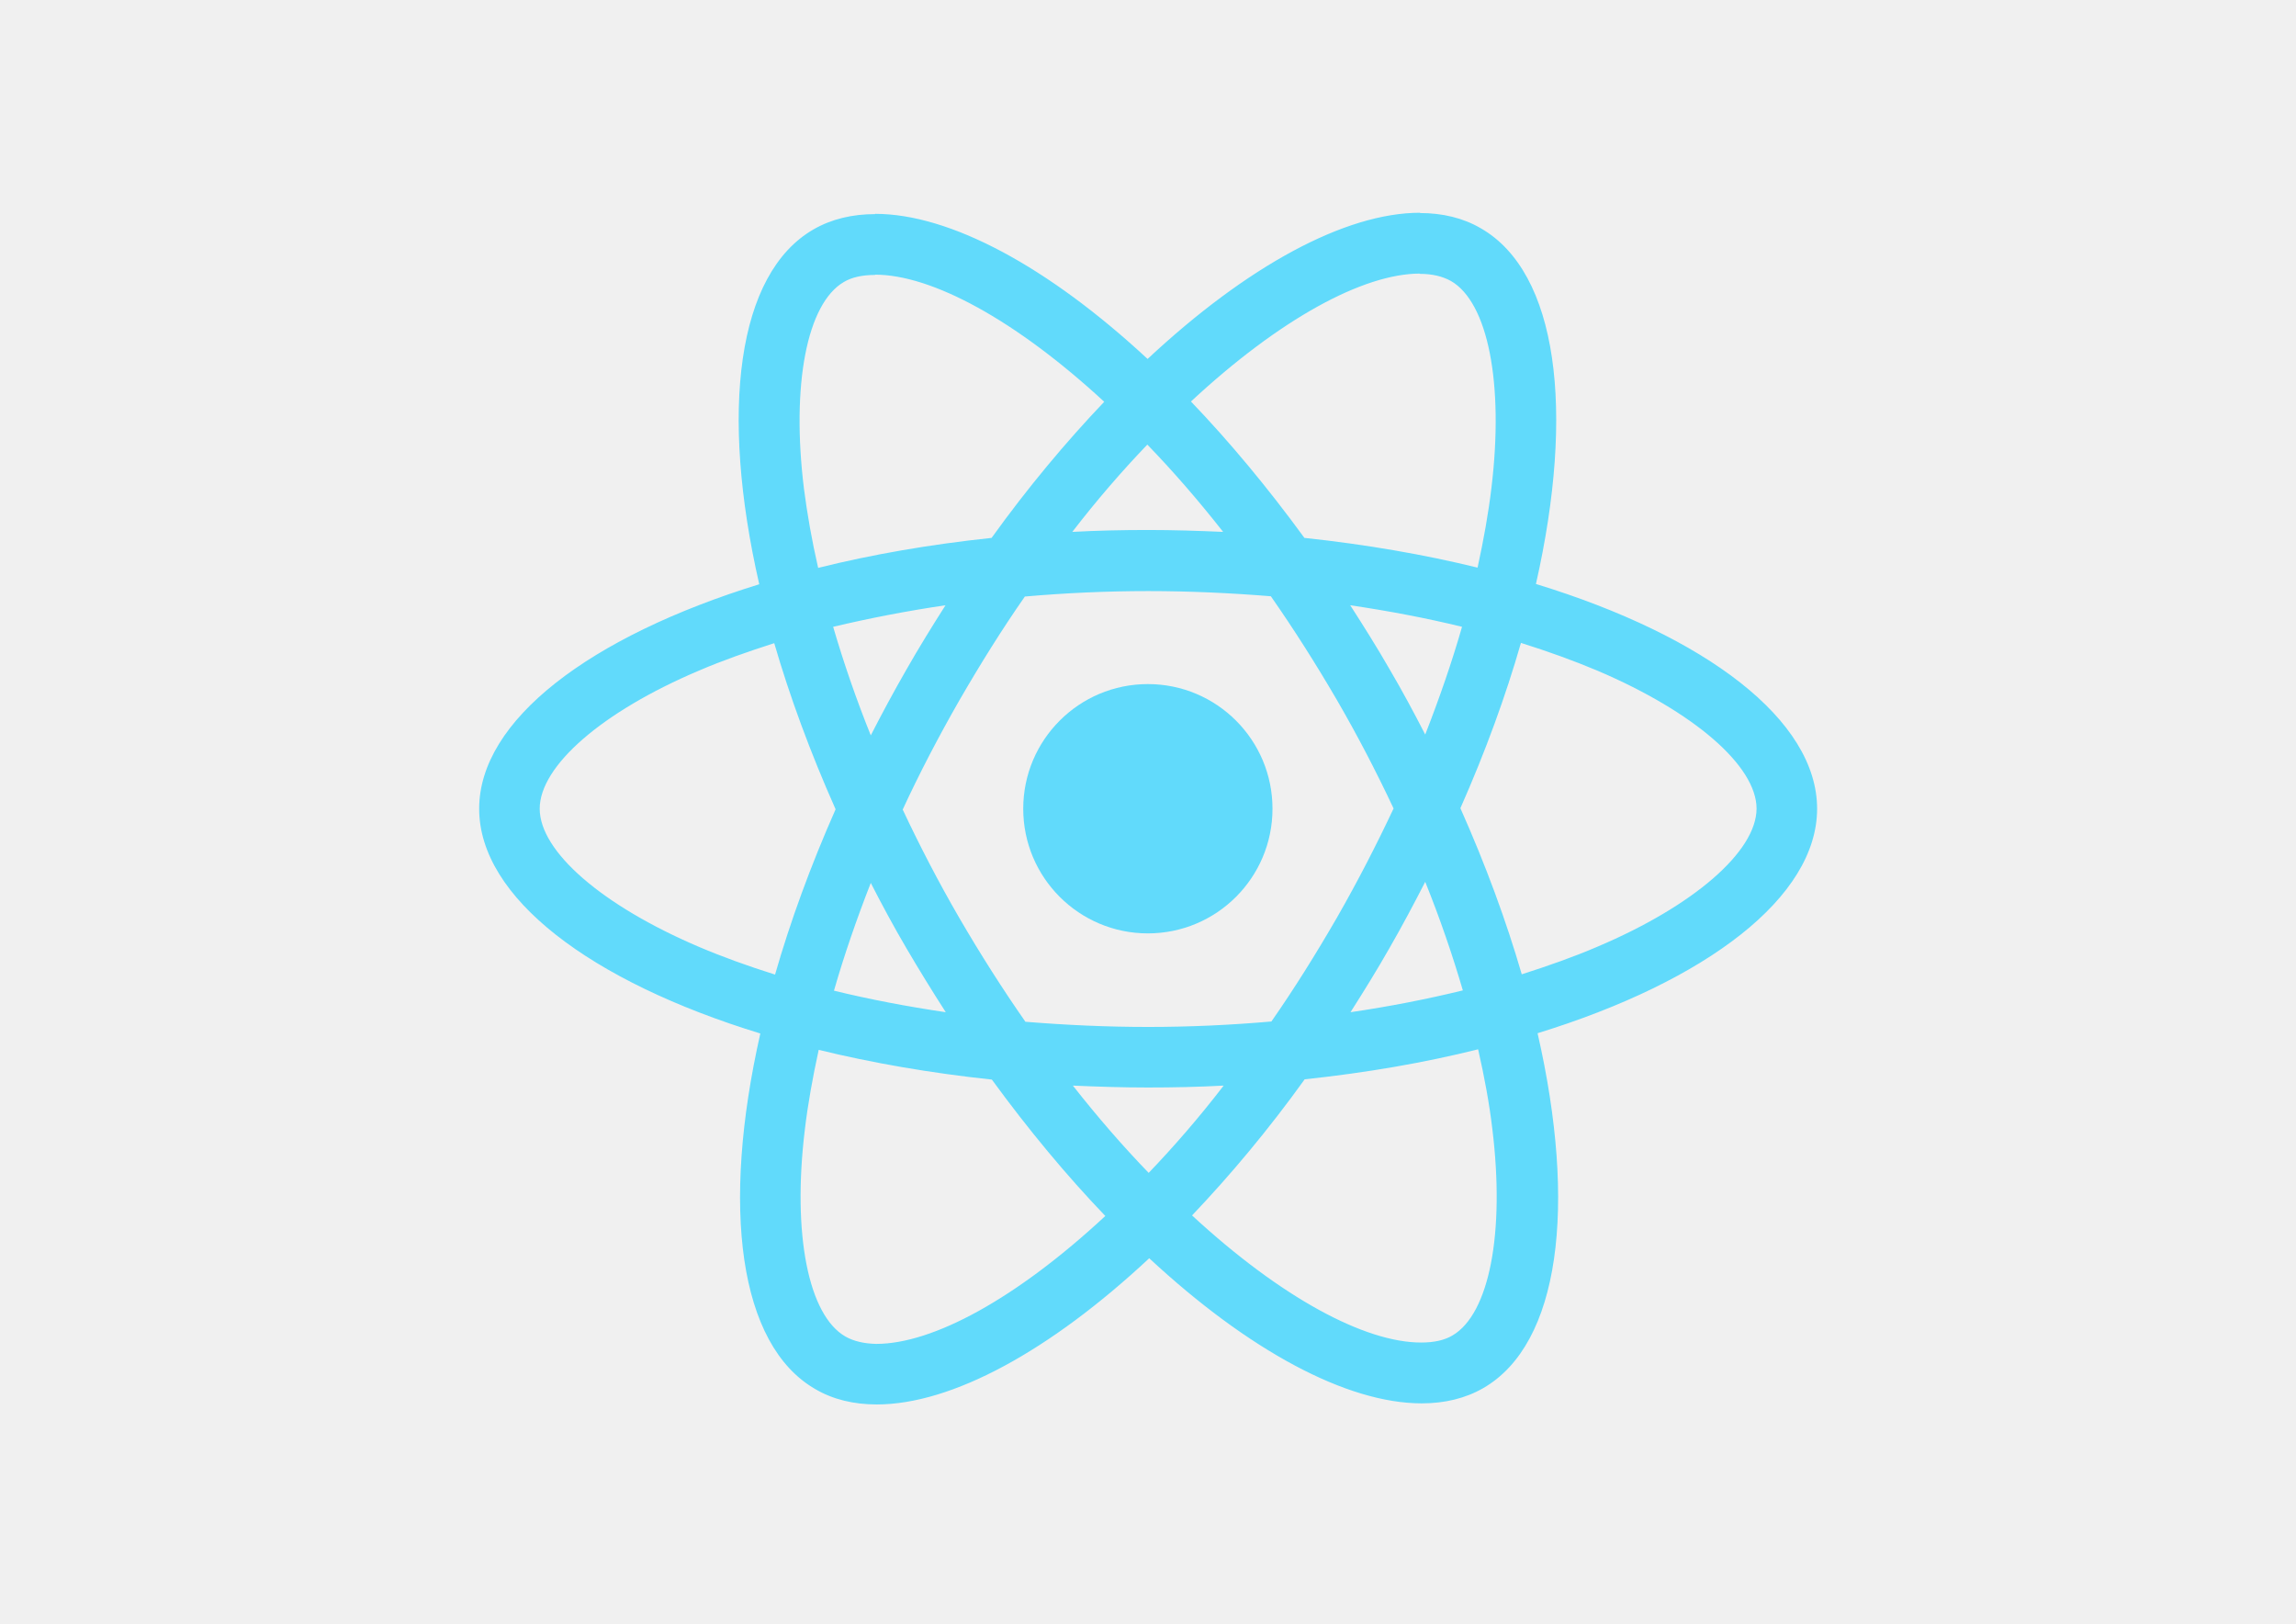
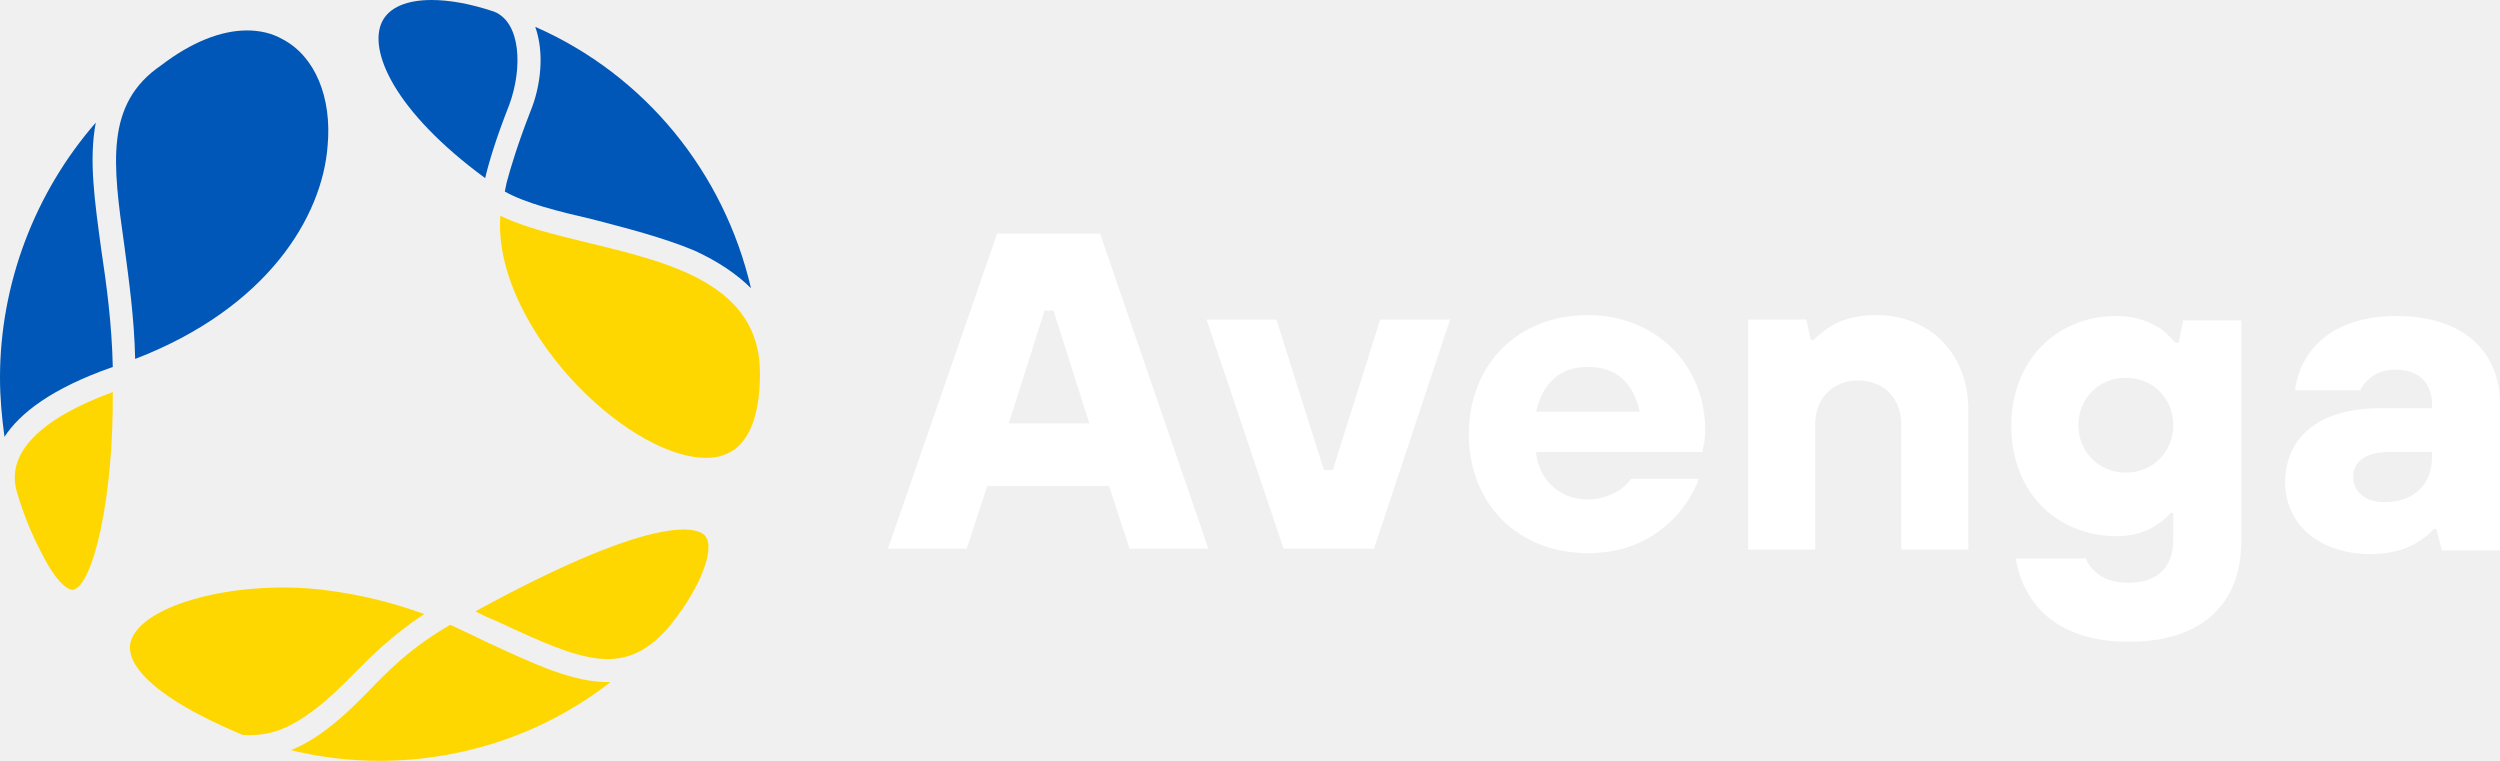
- <svg xmlns="http://www.w3.org/2000/svg" viewBox="0 0 841.9 595.3">
-   <g fill="#61DAFB">
-     <path d="M666.3 296.5c0-32.5-40.7-63.3-103.1-82.4 14.4-63.6 8-114.2-20.2-130.4-6.5-3.8-14.1-5.6-22.4-5.6v22.3c4.6 0 8.3.9 11.4 2.6 13.6 7.8 19.5 37.5 14.9 75.7-1.1 9.4-2.9 19.3-5.1 29.4-19.6-4.8-41-8.5-63.5-10.9-13.5-18.5-27.5-35.3-41.6-50 32.6-30.3 63.2-46.9 84-46.9V78c-27.5 0-63.5 19.6-99.9 53.6-36.4-33.8-72.4-53.2-99.9-53.2v22.3c20.7 0 51.4 16.5 84 46.6-14 14.7-28 31.4-41.3 49.9-22.6 2.4-44 6.1-63.6 11-2.3-10-4-19.7-5.2-29-4.7-38.2 1.1-67.9 14.6-75.8 3-1.8 6.9-2.6 11.5-2.6V78.5c-8.4 0-16 1.8-22.6 5.6-28.1 16.2-34.4 66.7-19.9 130.1-62.2 19.2-102.7 49.9-102.7 82.3 0 32.5 40.7 63.3 103.1 82.4-14.4 63.6-8 114.2 20.2 130.4 6.5 3.8 14.1 5.6 22.5 5.6 27.5 0 63.5-19.6 99.9-53.6 36.4 33.8 72.4 53.2 99.9 53.2 8.4 0 16-1.8 22.6-5.6 28.1-16.2 34.4-66.7 19.9-130.1 62-19.1 102.5-49.9 102.5-82.3zm-130.2-66.7c-3.7 12.9-8.3 26.2-13.5 39.5-4.1-8-8.4-16-13.1-24-4.6-8-9.5-15.8-14.4-23.4 14.2 2.1 27.9 4.7 41 7.9zm-45.8 106.5c-7.8 13.5-15.8 26.3-24.1 38.2-14.9 1.3-30 2-45.2 2-15.1 0-30.2-.7-45-1.9-8.3-11.9-16.4-24.6-24.2-38-7.6-13.1-14.5-26.4-20.8-39.8 6.2-13.4 13.2-26.8 20.7-39.9 7.8-13.5 15.8-26.3 24.1-38.2 14.9-1.3 30-2 45.2-2 15.1 0 30.2.7 45 1.9 8.3 11.9 16.4 24.6 24.2 38 7.6 13.1 14.5 26.4 20.8 39.8-6.3 13.4-13.2 26.8-20.7 39.9zm32.3-13c5.4 13.4 10 26.8 13.8 39.8-13.1 3.2-26.9 5.9-41.2 8 4.9-7.7 9.8-15.6 14.4-23.7 4.6-8 8.9-16.1 13-24.1zM421.2 430c-9.3-9.6-18.6-20.3-27.8-32 9 .4 18.2.7 27.5.7 9.4 0 18.7-.2 27.8-.7-9 11.7-18.3 22.4-27.5 32zm-74.4-58.9c-14.2-2.1-27.9-4.7-41-7.9 3.7-12.9 8.3-26.2 13.5-39.5 4.1 8 8.4 16 13.1 24 4.7 8 9.5 15.8 14.4 23.4zM420.7 163c9.3 9.6 18.6 20.3 27.8 32-9-.4-18.2-.7-27.5-.7-9.4 0-18.7.2-27.8.7 9-11.7 18.3-22.4 27.5-32zm-74 58.9c-4.9 7.7-9.8 15.6-14.4 23.7-4.6 8-8.9 16-13 24-5.4-13.4-10-26.8-13.8-39.8 13.1-3.1 26.9-5.8 41.2-7.9zm-90.5 125.2c-35.4-15.1-58.3-34.9-58.3-50.6 0-15.7 22.9-35.6 58.3-50.6 8.6-3.7 18-7 27.7-10.1 5.7 19.6 13.2 40 22.5 60.9-9.2 20.8-16.6 41.1-22.2 60.6-9.9-3.1-19.3-6.5-28-10.2zM310 490c-13.6-7.8-19.5-37.5-14.9-75.7 1.1-9.4 2.9-19.3 5.1-29.4 19.6 4.8 41 8.5 63.5 10.9 13.5 18.5 27.5 35.3 41.6 50-32.6 30.3-63.2 46.9-84 46.9-4.5-.1-8.3-1-11.3-2.7zm237.2-76.2c4.7 38.2-1.1 67.9-14.6 75.8-3 1.8-6.9 2.6-11.5 2.6-20.7 0-51.4-16.5-84-46.6 14-14.7 28-31.4 41.3-49.9 22.6-2.4 44-6.1 63.6-11 2.3 10.1 4.1 19.8 5.2 29.1zm38.5-66.7c-8.6 3.7-18 7-27.7 10.1-5.7-19.6-13.2-40-22.5-60.9 9.2-20.8 16.6-41.1 22.2-60.6 9.9 3.1 19.3 6.5 28.1 10.2 35.4 15.1 58.3 34.9 58.3 50.6-.1 15.7-23 35.6-58.4 50.6zM320.8 78.4z" />
-     <circle cx="420.9" cy="296.5" r="45.7" />
-     <path d="M520.5 78.1z" />
+ <svg xmlns="http://www.w3.org/2000/svg" width="115" height="35" viewBox="0 0 115 35" fill="none">
+   <g clip-path="url(#clip0_1522_33271)">
+     <path d="M5.723 11.323C5.929 12.888 6.176 14.617 6.217 16.511C12.311 14.164 14.823 9.964 15.07 6.711C15.276 4.488 14.493 2.594 13.011 1.812C12.517 1.523 11.941 1.4 11.364 1.4C10.17 1.4 8.811 1.935 7.411 3.006C4.817 4.776 5.188 7.535 5.723 11.323Z" fill="#0057B7" />
+     <path d="M21.864 28.122C22.193 28.287 22.522 28.451 22.852 28.575C26.805 30.428 28.657 31.169 30.675 28.946C32.116 27.257 32.94 25.281 32.446 24.663C32.24 24.375 30.675 23.305 21.864 28.122Z" fill="gold" />
+     <path d="M19.517 28.246C17.911 27.669 16.634 27.381 15.193 27.175C11.117 26.599 6.506 27.752 6.011 29.522C5.847 30.099 6.053 31.663 11.158 33.804C12.435 33.886 13.341 33.516 14.617 32.528C15.152 32.116 15.646 31.622 16.14 31.128C17.005 30.263 17.952 29.275 19.517 28.246Z" fill="gold" />
+     <path d="M20.711 28.74C18.858 29.81 17.787 30.922 16.881 31.869C16.346 32.404 15.852 32.898 15.276 33.351C14.617 33.886 13.999 34.257 13.382 34.504C14.699 34.834 16.099 34.998 17.458 34.998C21.328 34.998 25.075 33.722 28.081 31.375C26.393 31.416 24.581 30.551 22.358 29.522C21.864 29.275 21.328 29.028 20.711 28.74Z" fill="gold" />
+     <path d="M0.782 22.646C1.071 23.634 1.441 24.54 1.894 25.405C2.8 27.216 3.335 27.134 3.376 27.134C4.282 26.887 5.229 22.934 5.188 18.034C1.812 19.27 0.247 20.875 0.782 22.646Z" fill="gold" />
+     <path d="M4.653 11.447C4.364 9.305 4.076 7.37 4.406 5.641C1.606 8.852 0 13.052 0 17.376C0 18.281 0.082 19.187 0.206 20.093C0.906 19.023 2.347 17.87 5.188 16.881C5.147 14.905 4.9 13.093 4.653 11.447Z" fill="#0057B7" />
+     <path d="M31.951 11.529C33.022 12.023 33.887 12.6 34.545 13.258C33.31 7.947 29.687 3.459 24.622 1.235C25.034 2.388 24.911 3.912 24.375 5.188C23.799 6.67 23.47 7.782 23.305 8.4L23.222 8.811C24.169 9.347 25.652 9.717 27.258 10.088C28.822 10.5 30.469 10.911 31.951 11.529Z" fill="#0057B7" />
+     <path d="M27.01 11.158C25.528 10.788 24.087 10.458 23.017 9.923C22.769 13.176 25.322 16.964 28.122 19.146C30.222 20.793 32.322 21.452 33.516 20.834C34.71 20.258 34.957 18.529 34.957 17.211C34.998 13.052 30.757 12.064 27.01 11.158Z" fill="gold" />
+     <path d="M22.728 0.535C21.616 0.165 20.669 0 19.846 0C18.734 0 17.911 0.329 17.581 0.988C16.923 2.306 18.117 5.106 22.317 8.194C22.481 7.494 22.811 6.382 23.428 4.817C24.046 3.129 23.963 1.029 22.728 0.535Z" fill="#0057B7" />
+     <path d="M45.868 10.747H50.603L55.585 25.24H51.962L51.015 22.358H45.415L44.468 25.24H40.845L45.868 10.747ZM50.109 19.476L48.462 14.288H48.05L46.404 19.476H50.109Z" fill="#fff" />
+     <path d="M55.503 14.699H58.715L60.897 21.616H61.309L63.491 14.699H66.703L63.203 25.24H59.044L55.503 14.699Z" fill="#fff" />
+     <path d="M78.149 22.028C77.902 22.687 77.531 23.264 77.078 23.758C76.255 24.622 75.02 25.446 73.043 25.446C69.832 25.446 67.567 23.181 67.567 19.97C67.567 16.758 69.832 14.493 73.043 14.493C76.131 14.493 78.437 16.758 78.437 19.764C78.437 20.175 78.396 20.381 78.355 20.546L78.314 20.793H70.655C70.779 22.028 71.685 22.975 73.043 22.975C73.702 22.975 74.196 22.728 74.526 22.522C74.731 22.358 74.896 22.234 75.02 22.028H78.149ZM75.431 18.94C75.102 17.54 74.32 16.881 73.043 16.881C71.767 16.881 70.985 17.581 70.655 18.94H75.431Z" fill="#fff" />
+     <path d="M80.414 14.699H83.09L83.296 15.646H83.419C83.625 15.44 83.872 15.235 84.119 15.07C84.613 14.741 85.313 14.493 86.302 14.493C88.772 14.493 90.543 16.264 90.543 18.858V25.281H87.454V19.476C87.454 18.323 86.631 17.499 85.478 17.499C84.325 17.499 83.502 18.323 83.502 19.476V25.281H80.414V14.699Z" fill="#fff" />
+     <path d="M95.936 25.652C96.019 25.899 96.142 26.064 96.307 26.228C96.636 26.558 97.089 26.805 97.913 26.805C99.271 26.805 99.971 26.064 99.971 24.828V23.593H99.848C99.683 23.799 99.477 23.964 99.23 24.128C98.819 24.416 98.201 24.664 97.377 24.664C94.578 24.664 92.519 22.605 92.519 19.599C92.519 16.593 94.578 14.535 97.377 14.535C98.324 14.535 98.983 14.864 99.436 15.152C99.683 15.358 99.889 15.564 100.095 15.77H100.218L100.424 14.741H103.101V24.869C103.101 27.752 101.33 29.522 97.913 29.522C95.483 29.522 94.166 28.575 93.507 27.628C93.095 27.052 92.848 26.434 92.725 25.693H95.936V25.652ZM99.971 19.558C99.971 18.323 99.024 17.376 97.789 17.376C96.554 17.376 95.607 18.323 95.607 19.558C95.607 20.793 96.554 21.74 97.789 21.74C99.024 21.74 99.971 20.793 99.971 19.558Z" fill="#fff" />
+     <path d="M112.077 24.334H111.953C111.747 24.581 111.5 24.746 111.253 24.911C110.759 25.24 110.018 25.487 109.071 25.487C106.6 25.487 105.118 24.046 105.118 22.193C105.118 20.217 106.559 18.776 109.483 18.776H111.871V18.57C111.871 17.623 111.253 17.005 110.224 17.005C109.524 17.005 109.153 17.252 108.906 17.499C108.742 17.664 108.618 17.787 108.577 17.952H105.571C105.818 16.058 107.342 14.535 110.224 14.535C113.312 14.535 115 16.182 115 18.57V25.322H112.324L112.077 24.334ZM111.871 20.793H109.894C108.742 20.793 108.247 21.287 108.247 21.946C108.247 22.605 108.783 23.099 109.689 23.099C111.047 23.099 111.871 22.275 111.871 21.04V20.793Z" fill="#fff" />
  </g>
+   <defs>
+     <clipPath id="clip0_1522_33271">
+       <rect width="115" height="34.998" fill="#fff" />
+     </clipPath>
+   </defs>
</svg>
